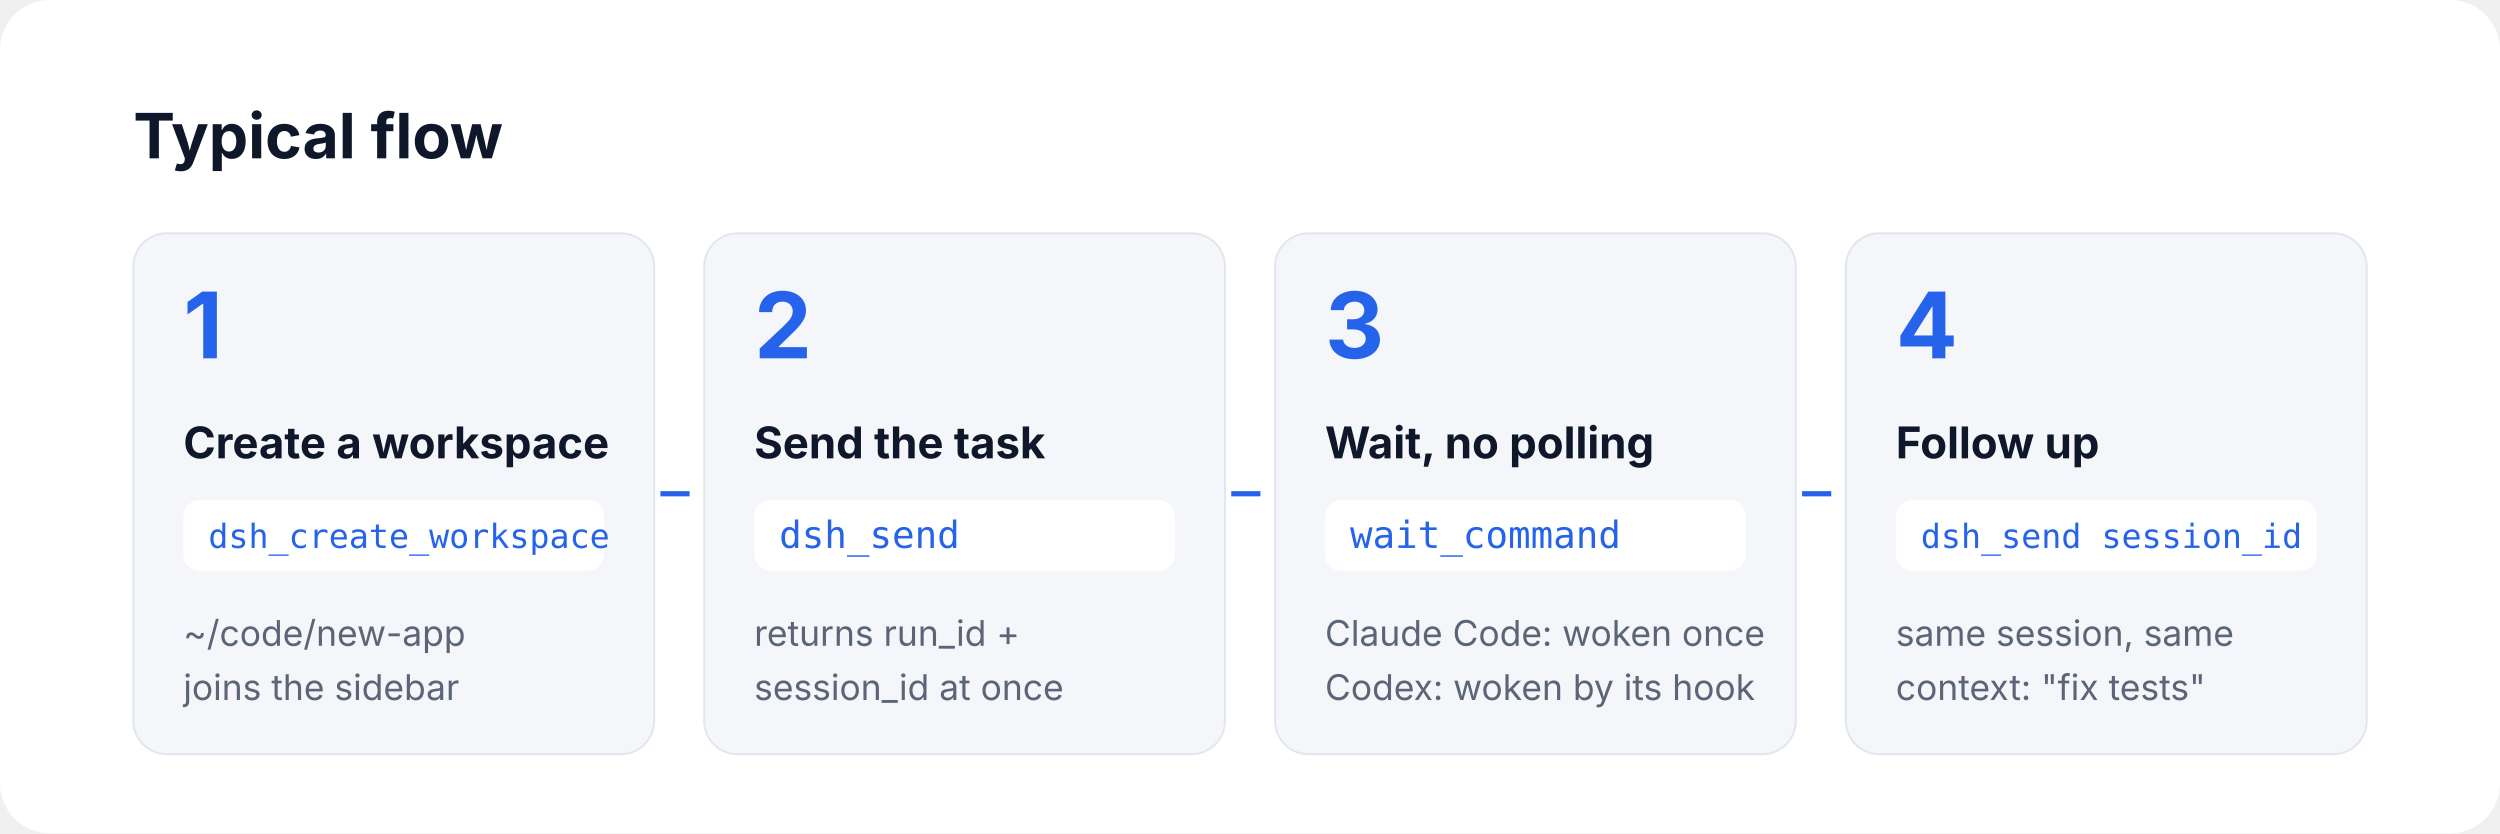
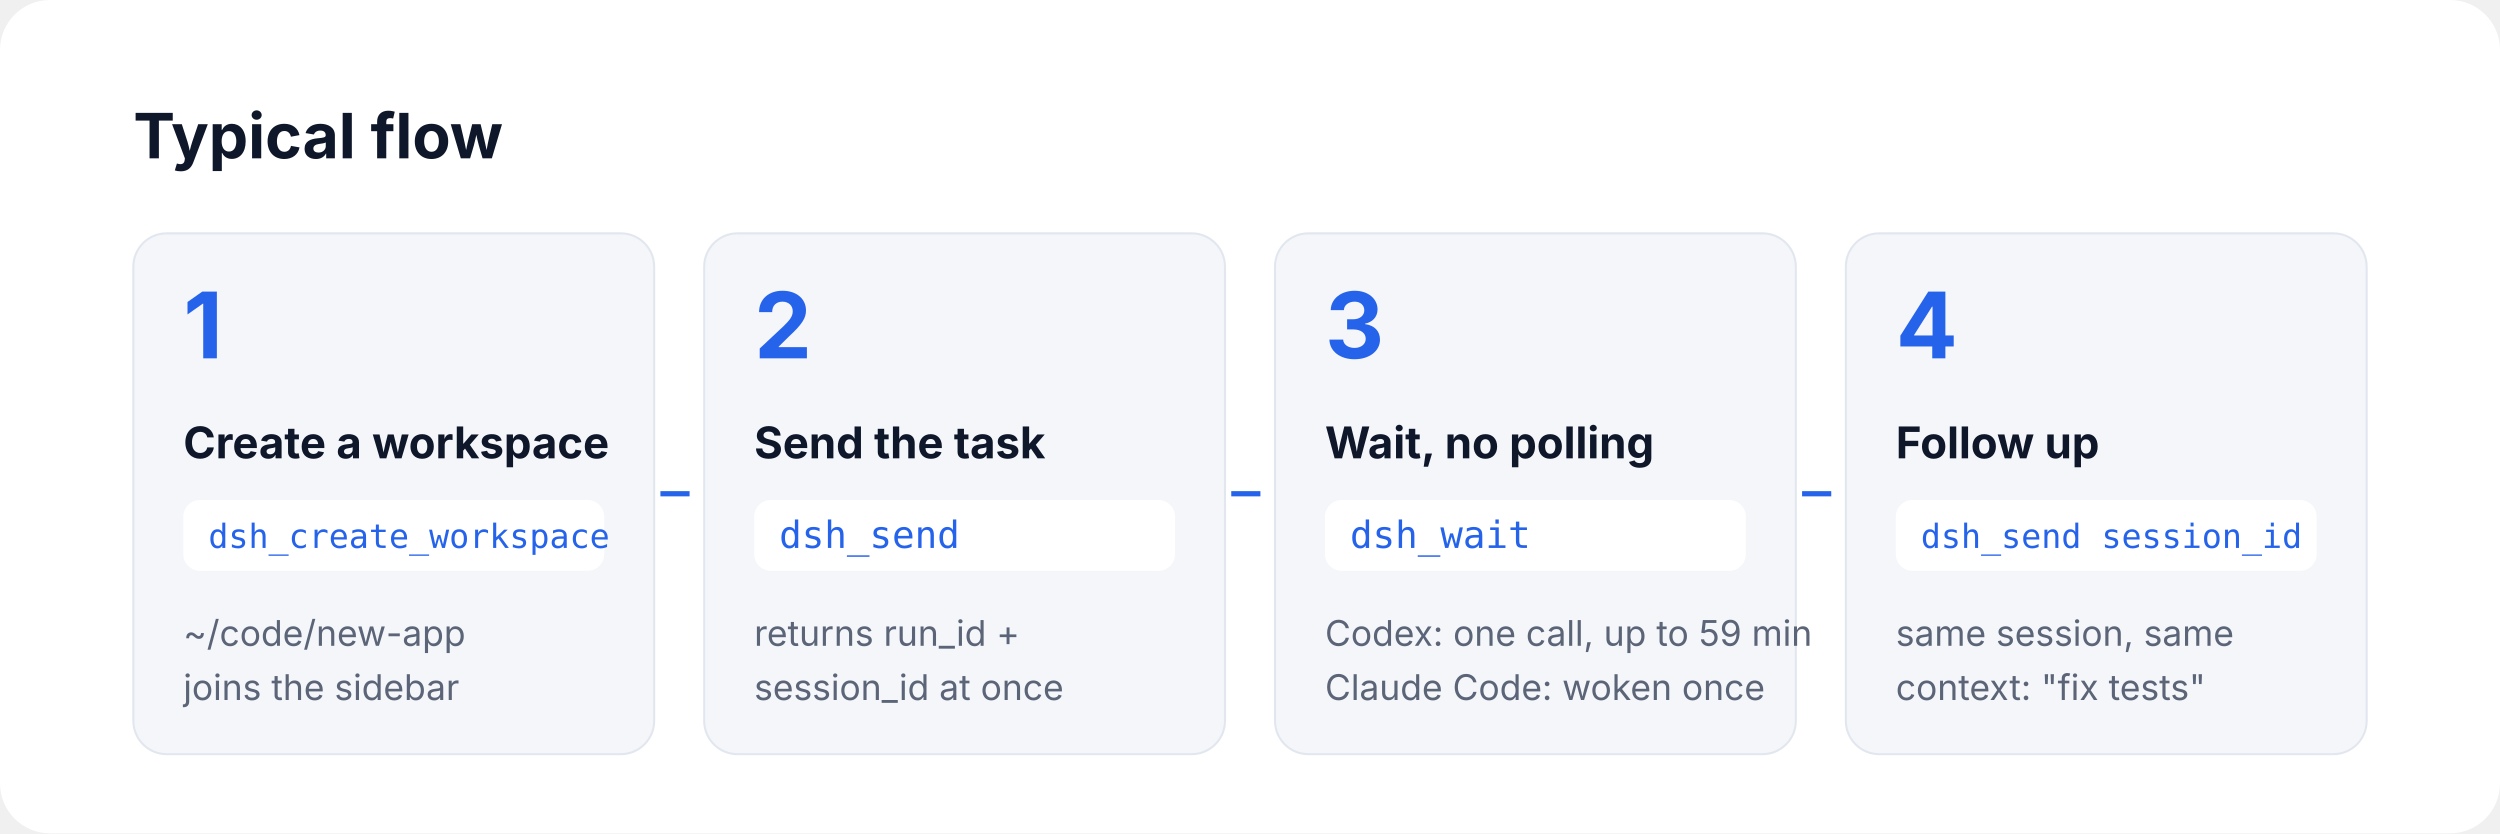
<svg xmlns="http://www.w3.org/2000/svg" width="1200" height="400" viewBox="0 0 1200 400" role="img" aria-labelledby="title desc">
  <rect width="1200" height="400" rx="24" fill="#FFFFFF" />
  <text x="64" y="76" font-family="-apple-system, BlinkMacSystemFont, &quot;Segoe UI&quot;, &quot;PingFang SC&quot;, &quot;Microsoft YaHei&quot;, sans-serif" font-size="30" fill="#0F172A" font-weight="700">Typical flow</text>
  <rect x="64" y="112" width="250" height="250" rx="16" fill="#F4F6FA" stroke="#E2E7EF" stroke-width="1" />
  <text x="88" y="172" font-family="-apple-system, BlinkMacSystemFont, &quot;Segoe UI&quot;, &quot;PingFang SC&quot;, &quot;Microsoft YaHei&quot;, sans-serif" font-size="44" fill="#2563EB" font-weight="700">1</text>
  <text x="88" y="220" font-family="-apple-system, BlinkMacSystemFont, &quot;Segoe UI&quot;, &quot;PingFang SC&quot;, &quot;Microsoft YaHei&quot;, sans-serif" font-size="21" fill="#0F172A" font-weight="700" opacity="1.000">Create a workspace</text>
  <rect x="88" y="240" width="202" height="34" rx="8" fill="#FFFFFF" opacity="1.000" />
  <text x="100" y="263" font-family="ui-monospace, SFMono-Regular, Menlo, Consolas, monospace" font-size="16" fill="#2563EB" opacity="1.000">dsh_create_workspace</text>
  <text x="88" y="310" font-family="-apple-system, BlinkMacSystemFont, &quot;Segoe UI&quot;, &quot;PingFang SC&quot;, &quot;Microsoft YaHei&quot;, sans-serif" font-size="17" fill="#5B6577" opacity="1.000">~/code/new-app</text>
  <text x="88" y="336" font-family="-apple-system, BlinkMacSystemFont, &quot;Segoe UI&quot;, &quot;PingFang SC&quot;, &quot;Microsoft YaHei&quot;, sans-serif" font-size="17" fill="#5B6577" opacity="1.000">joins the sidebar</text>
  <path d="M317 237 l14 0" stroke="#2563EB" stroke-width="2.5" />
  <rect x="338" y="112" width="250" height="250" rx="16" fill="#F4F6FA" stroke="#E2E7EF" stroke-width="1" />
  <text x="362" y="172" font-family="-apple-system, BlinkMacSystemFont, &quot;Segoe UI&quot;, &quot;PingFang SC&quot;, &quot;Microsoft YaHei&quot;, sans-serif" font-size="44" fill="#2563EB" font-weight="700">2</text>
  <text x="362" y="220" font-family="-apple-system, BlinkMacSystemFont, &quot;Segoe UI&quot;, &quot;PingFang SC&quot;, &quot;Microsoft YaHei&quot;, sans-serif" font-size="21" fill="#0F172A" font-weight="700" opacity="1.000">Send the task</text>
  <rect x="362" y="240" width="202" height="34" rx="8" fill="#FFFFFF" opacity="1.000" />
  <text x="374" y="263" font-family="ui-monospace, SFMono-Regular, Menlo, Consolas, monospace" font-size="18" fill="#2563EB" opacity="1.000">dsh_send</text>
  <text x="362" y="310" font-family="-apple-system, BlinkMacSystemFont, &quot;Segoe UI&quot;, &quot;PingFang SC&quot;, &quot;Microsoft YaHei&quot;, sans-serif" font-size="17" fill="#5B6577" opacity="1.000">returns run_id +</text>
  <text x="362" y="336" font-family="-apple-system, BlinkMacSystemFont, &quot;Segoe UI&quot;, &quot;PingFang SC&quot;, &quot;Microsoft YaHei&quot;, sans-serif" font-size="17" fill="#5B6577" opacity="1.000">session_id at once</text>
  <path d="M591 237 l14 0" stroke="#2563EB" stroke-width="2.5" />
  <rect x="612" y="112" width="250" height="250" rx="16" fill="#F4F6FA" stroke="#E2E7EF" stroke-width="1" />
  <text x="636" y="172" font-family="-apple-system, BlinkMacSystemFont, &quot;Segoe UI&quot;, &quot;PingFang SC&quot;, &quot;Microsoft YaHei&quot;, sans-serif" font-size="44" fill="#2563EB" font-weight="700">3</text>
  <text x="636" y="220" font-family="-apple-system, BlinkMacSystemFont, &quot;Segoe UI&quot;, &quot;PingFang SC&quot;, &quot;Microsoft YaHei&quot;, sans-serif" font-size="21" fill="#0F172A" font-weight="700" opacity="1.000">Wait, no polling</text>
  <rect x="636" y="240" width="202" height="34" rx="8" fill="#FFFFFF" opacity="1.000" />
-   <text x="648" y="263" font-family="ui-monospace, SFMono-Regular, Menlo, Consolas, monospace" font-size="18" fill="#2563EB" opacity="1.000">wait_command</text>
-   <text x="636" y="310" font-family="-apple-system, BlinkMacSystemFont, &quot;Segoe UI&quot;, &quot;PingFang SC&quot;, &quot;Microsoft YaHei&quot;, sans-serif" font-size="17" fill="#5B6577" opacity="1.000">Claude Code: woken once</text>
-   <text x="636" y="336" font-family="-apple-system, BlinkMacSystemFont, &quot;Segoe UI&quot;, &quot;PingFang SC&quot;, &quot;Microsoft YaHei&quot;, sans-serif" font-size="17" fill="#5B6577" opacity="1.000">Codex: woken by its hook</text>
+   <text x="648" y="263" font-family="ui-monospace, SFMono-Regular, Menlo, Consolas, monospace" font-size="18" fill="#2563EB" opacity="1.000">dsh_wait</text>
+   <text x="636" y="310" font-family="-apple-system, BlinkMacSystemFont, &quot;Segoe UI&quot;, &quot;PingFang SC&quot;, &quot;Microsoft YaHei&quot;, sans-serif" font-size="17" fill="#5B6577" opacity="1.000">Codex: one call, up to 59 min</text>
+   <text x="636" y="336" font-family="-apple-system, BlinkMacSystemFont, &quot;Segoe UI&quot;, &quot;PingFang SC&quot;, &quot;Microsoft YaHei&quot;, sans-serif" font-size="17" fill="#5B6577" opacity="1.000">Claude Code: woken once</text>
  <path d="M865 237 l14 0" stroke="#2563EB" stroke-width="2.5" />
  <rect x="886" y="112" width="250" height="250" rx="16" fill="#F4F6FA" stroke="#E2E7EF" stroke-width="1" />
  <text x="910" y="172" font-family="-apple-system, BlinkMacSystemFont, &quot;Segoe UI&quot;, &quot;PingFang SC&quot;, &quot;Microsoft YaHei&quot;, sans-serif" font-size="44" fill="#2563EB" font-weight="700">4</text>
  <text x="910" y="220" font-family="-apple-system, BlinkMacSystemFont, &quot;Segoe UI&quot;, &quot;PingFang SC&quot;, &quot;Microsoft YaHei&quot;, sans-serif" font-size="21" fill="#0F172A" font-weight="700" opacity="1.000">Follow up</text>
  <rect x="910" y="240" width="202" height="34" rx="8" fill="#FFFFFF" opacity="1.000" />
  <text x="922" y="263" font-family="ui-monospace, SFMono-Regular, Menlo, Consolas, monospace" font-size="16" fill="#2563EB" opacity="1.000">dsh_send session_id</text>
  <text x="910" y="310" font-family="-apple-system, BlinkMacSystemFont, &quot;Segoe UI&quot;, &quot;PingFang SC&quot;, &quot;Microsoft YaHei&quot;, sans-serif" font-size="17" fill="#5B6577" opacity="1.000">same session, same</text>
  <text x="910" y="336" font-family="-apple-system, BlinkMacSystemFont, &quot;Segoe UI&quot;, &quot;PingFang SC&quot;, &quot;Microsoft YaHei&quot;, sans-serif" font-size="17" fill="#5B6577" opacity="1.000">context: "fix tests"</text>
</svg>
